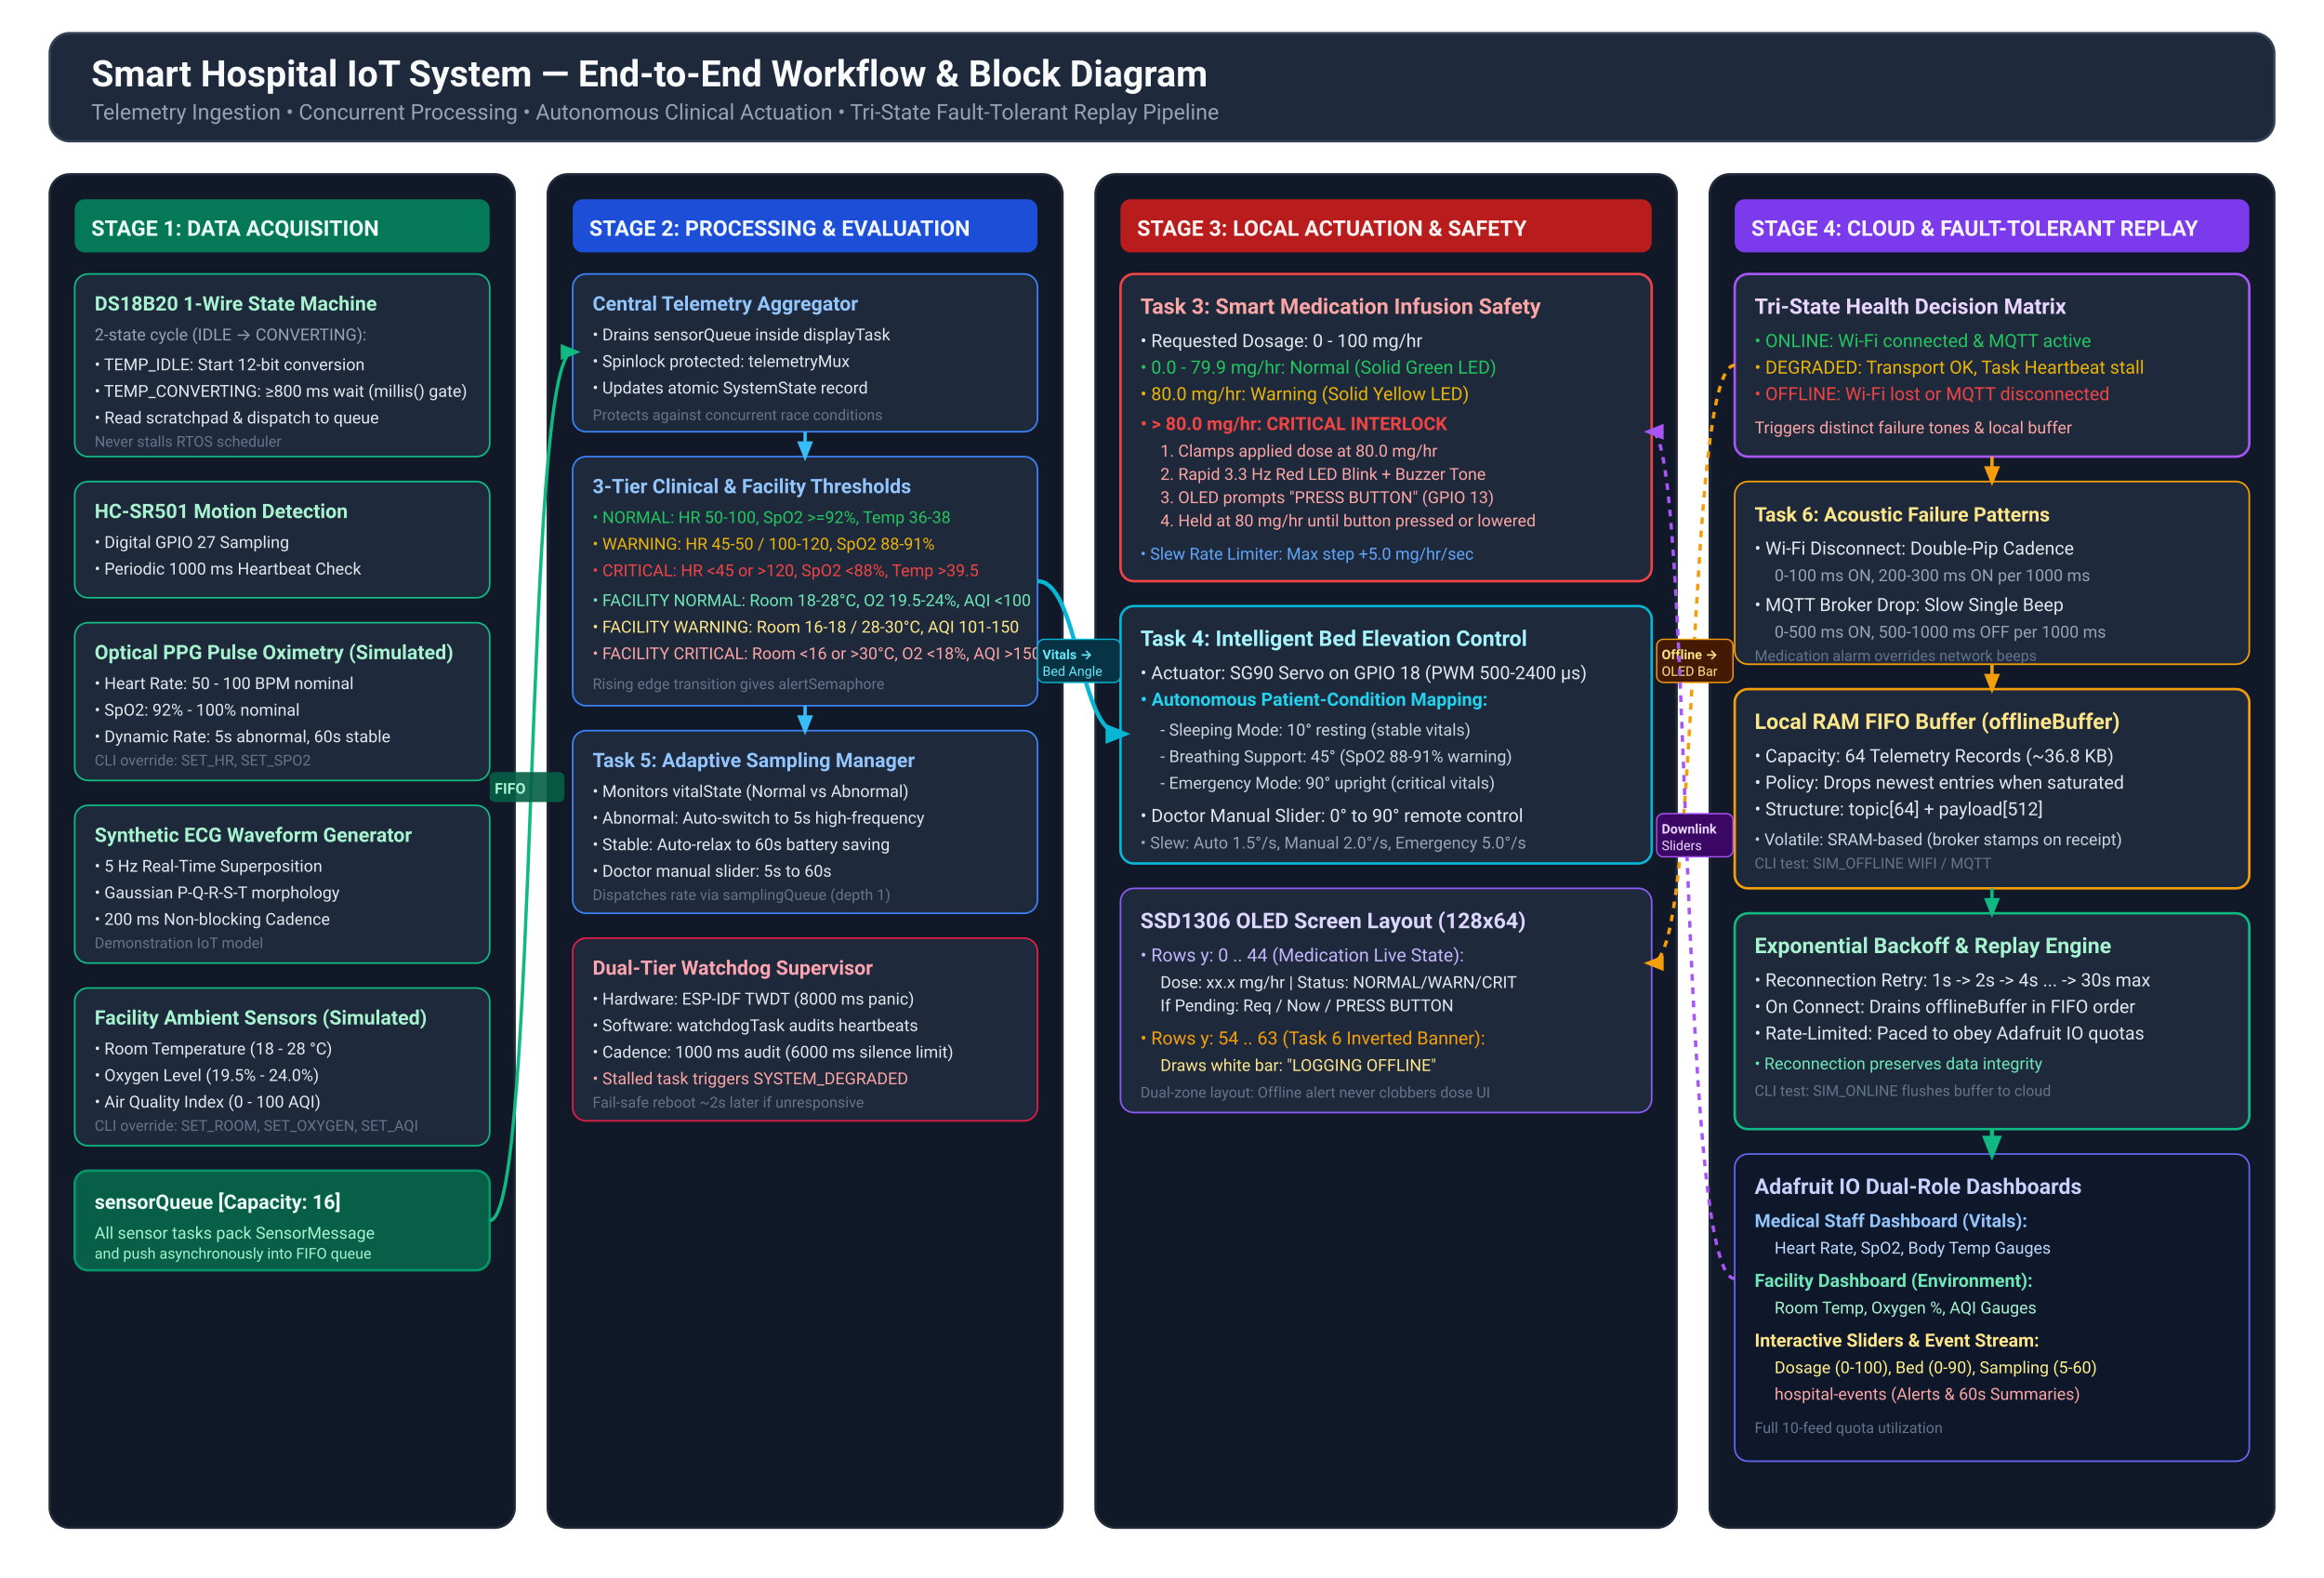
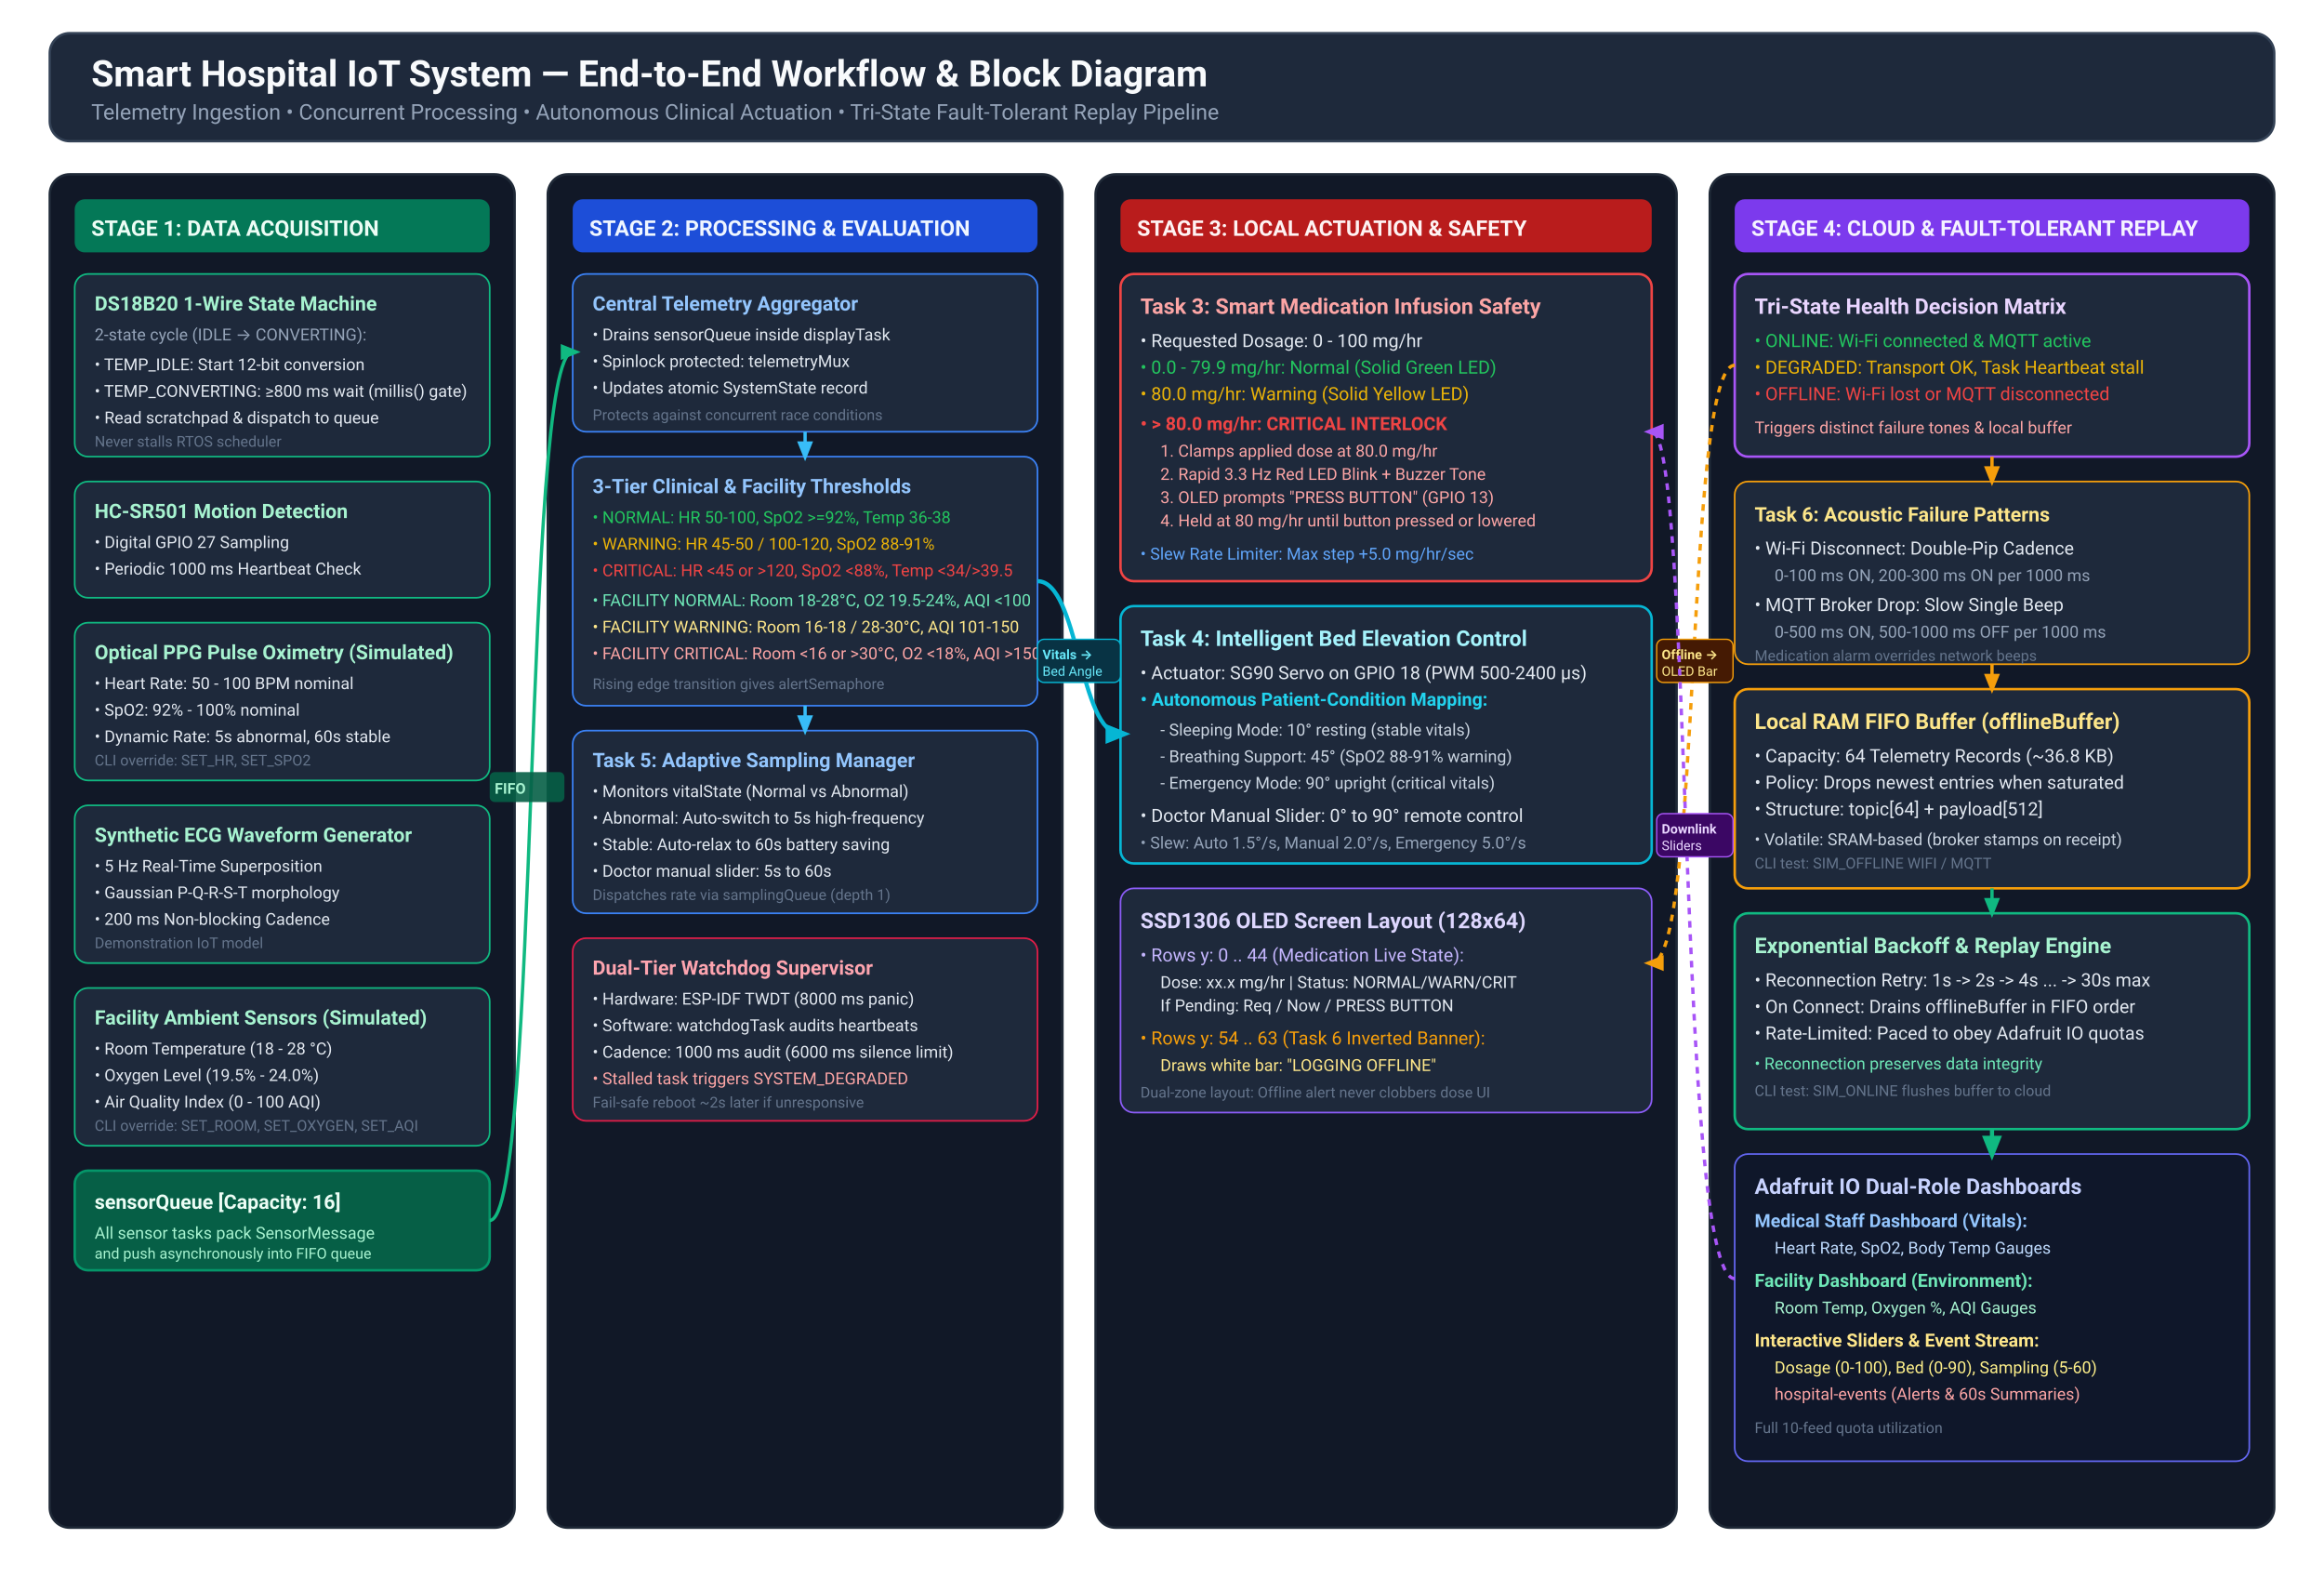
<svg xmlns="http://www.w3.org/2000/svg" viewBox="0 0 1400 950" width="1400" height="950" style="background:#0b1120; font-family:'Segoe UI', -apple-system, BlinkMacSystemFont, Roboto, sans-serif;">
  <defs>
    <linearGradient id="boxGrad1" x1="0%" y1="0%" x2="100%" y2="100%">
      <stop offset="0%" stop-color="#1e293b" />
      <stop offset="100%" stop-color="#0f172a" />
    </linearGradient>
    <linearGradient id="headerGrad" x1="0%" y1="0%" x2="100%" y2="0%">
      <stop offset="0%" stop-color="#1e3a8a" />
      <stop offset="100%" stop-color="#0f172a" />
    </linearGradient>
    <marker id="wfArrow" viewBox="0 0 10 10" refX="6" refY="5" markerWidth="6" markerHeight="6" orient="auto-start-reverse">
      <path d="M 0 1 L 10 5 L 0 9 z" fill="#38bdf8" />
    </marker>
    <marker id="wfArrowBlue" viewBox="0 0 10 10" refX="6" refY="5" markerWidth="6" markerHeight="6" orient="auto-start-reverse">
      <path d="M 0 1 L 10 5 L 0 9 z" fill="#38bdf8" />
    </marker>
    <marker id="wfArrowGreen" viewBox="0 0 10 10" refX="6" refY="5" markerWidth="6" markerHeight="6" orient="auto-start-reverse">
      <path d="M 0 1 L 10 5 L 0 9 z" fill="#10b981" />
    </marker>
    <marker id="wfArrowRed" viewBox="0 0 10 10" refX="6" refY="5" markerWidth="6" markerHeight="6" orient="auto-start-reverse">
      <path d="M 0 1 L 10 5 L 0 9 z" fill="#ef4444" />
    </marker>
    <marker id="wfArrowAmber" viewBox="0 0 10 10" refX="6" refY="5" markerWidth="6" markerHeight="6" orient="auto-start-reverse">
      <path d="M 0 1 L 10 5 L 0 9 z" fill="#f59e0b" />
    </marker>
    <marker id="wfArrowCyan" viewBox="0 0 10 10" refX="6" refY="5" markerWidth="6" markerHeight="6" orient="auto-start-reverse">
      <path d="M 0 1 L 10 5 L 0 9 z" fill="#06b6d4" />
    </marker>
    <marker id="wfArrowPurple" viewBox="0 0 10 10" refX="6" refY="5" markerWidth="6" markerHeight="6" orient="auto-start-reverse">
      <path d="M 0 1 L 10 5 L 0 9 z" fill="#a855f7" />
    </marker>
  </defs>
  <rect x="30" y="20" width="1340" height="65" rx="12" fill="#1e293b" stroke="#334155" stroke-width="1.5" />
  <text x="55" y="52" fill="#f8fafc" font-size="22" font-weight="bold">Smart Hospital IoT System — End-to-End Workflow &amp; Block Diagram</text>
  <text x="55" y="72" fill="#94a3b8" font-size="13">Telemetry Ingestion • Concurrent Processing • Autonomous Clinical Actuation • Tri-State Fault-Tolerant Replay Pipeline</text>
  <rect x="30" y="105" width="280" height="815" rx="12" fill="#111827" stroke="#1f2937" stroke-width="1.5" />
  <rect x="45" y="120" width="250" height="32" rx="6" fill="#047857" />
  <text x="55" y="142" fill="#ecfdf5" font-size="13" font-weight="bold">STAGE 1: DATA ACQUISITION</text>
  <g transform="translate(45, 165)">
    <rect x="0" y="0" width="250" height="110" rx="8" fill="#1e293b" stroke="#10b981" stroke-width="1" />
    <text x="12" y="22" fill="#a7f3d0" font-size="12" font-weight="bold">DS18B20 1-Wire State Machine</text>
    <text x="12" y="40" fill="#94a3b8" font-size="10">2-state cycle (IDLE → CONVERTING):</text>
    <text x="12" y="58" fill="#e2e8f0" font-size="10">• TEMP_IDLE: Start 12-bit conversion</text>
    <text x="12" y="74" fill="#e2e8f0" font-size="10">• TEMP_CONVERTING: ≥800 ms wait (millis() gate)</text>
    <text x="12" y="90" fill="#e2e8f0" font-size="10">• Read scratchpad &amp; dispatch to queue</text>
    <text x="12" y="104" fill="#64748b" font-size="9">Never stalls RTOS scheduler</text>
    <rect x="0" y="125" width="250" height="70" rx="8" fill="#1e293b" stroke="#10b981" stroke-width="1" />
    <text x="12" y="147" fill="#a7f3d0" font-size="12" font-weight="bold">HC-SR501 Motion Detection</text>
    <text x="12" y="165" fill="#e2e8f0" font-size="10">• Digital GPIO 27 Sampling</text>
    <text x="12" y="181" fill="#e2e8f0" font-size="10">• Periodic 1000 ms Heartbeat Check</text>
    <rect x="0" y="210" width="250" height="95" rx="8" fill="#1e293b" stroke="#10b981" stroke-width="1" />
    <text x="12" y="232" fill="#a7f3d0" font-size="12" font-weight="bold">Optical PPG Pulse Oximetry (Simulated)</text>
    <text x="12" y="250" fill="#e2e8f0" font-size="10">• Heart Rate: 50 - 100 BPM nominal</text>
    <text x="12" y="266" fill="#e2e8f0" font-size="10">• SpO2: 92% - 100% nominal</text>
    <text x="12" y="282" fill="#e2e8f0" font-size="10">• Dynamic Rate: 5s abnormal, 60s stable</text>
    <text x="12" y="296" fill="#64748b" font-size="9">CLI override: SET_HR, SET_SPO2</text>
    <rect x="0" y="320" width="250" height="95" rx="8" fill="#1e293b" stroke="#10b981" stroke-width="1" />
    <text x="12" y="342" fill="#a7f3d0" font-size="12" font-weight="bold">Synthetic ECG Waveform Generator</text>
    <text x="12" y="360" fill="#e2e8f0" font-size="10">• 5 Hz Real-Time Superposition</text>
    <text x="12" y="376" fill="#e2e8f0" font-size="10">• Gaussian P-Q-R-S-T morphology</text>
    <text x="12" y="392" fill="#e2e8f0" font-size="10">• 200 ms Non-blocking Cadence</text>
    <text x="12" y="406" fill="#64748b" font-size="9">Demonstration IoT model</text>
    <rect x="0" y="430" width="250" height="95" rx="8" fill="#1e293b" stroke="#10b981" stroke-width="1" />
    <text x="12" y="452" fill="#a7f3d0" font-size="12" font-weight="bold">Facility Ambient Sensors (Simulated)</text>
    <text x="12" y="470" fill="#e2e8f0" font-size="10">• Room Temperature (18 - 28 °C)</text>
    <text x="12" y="486" fill="#e2e8f0" font-size="10">• Oxygen Level (19.5% - 24.0%)</text>
    <text x="12" y="502" fill="#e2e8f0" font-size="10">• Air Quality Index (0 - 100 AQI)</text>
    <text x="12" y="516" fill="#64748b" font-size="9">CLI override: SET_ROOM, SET_OXYGEN, SET_AQI</text>
    <rect x="0" y="540" width="250" height="60" rx="8" fill="#065f46" stroke="#059669" stroke-width="1.5" />
    <text x="12" y="563" fill="#ecfdf5" font-size="12" font-weight="bold">sensorQueue [Capacity: 16]</text>
    <text x="12" y="581" fill="#a7f3d0" font-size="10">All sensor tasks pack SensorMessage</text>
    <text x="12" y="593" fill="#a7f3d0" font-size="9">and push asynchronously into FIFO queue</text>
  </g>
  <rect x="330" y="105" width="310" height="815" rx="12" fill="#111827" stroke="#1f2937" stroke-width="1.5" />
  <rect x="345" y="120" width="280" height="32" rx="6" fill="#1d4ed8" />
  <text x="355" y="142" fill="#eff6ff" font-size="13" font-weight="bold">STAGE 2: PROCESSING &amp; EVALUATION</text>
  <g transform="translate(345, 165)">
    <rect x="0" y="0" width="280" height="95" rx="8" fill="#1e293b" stroke="#3b82f6" stroke-width="1" />
    <text x="12" y="22" fill="#93c5fd" font-size="12" font-weight="bold">Central Telemetry Aggregator</text>
    <text x="12" y="40" fill="#e2e8f0" font-size="10">• Drains sensorQueue inside displayTask</text>
    <text x="12" y="56" fill="#e2e8f0" font-size="10">• Spinlock protected: telemetryMux</text>
    <text x="12" y="72" fill="#e2e8f0" font-size="10">• Updates atomic SystemState record</text>
    <text x="12" y="88" fill="#64748b" font-size="9">Protects against concurrent race conditions</text>
    <rect x="0" y="110" width="280" height="150" rx="8" fill="#1e293b" stroke="#3b82f6" stroke-width="1" />
    <text x="12" y="132" fill="#93c5fd" font-size="12" font-weight="bold">3-Tier Clinical &amp; Facility Thresholds</text>
    <text x="12" y="150" fill="#22c55e" font-size="10">• NORMAL: HR 50-100, SpO2 &gt;=92%, Temp 36-38</text>
    <text x="12" y="166" fill="#eab308" font-size="10">• WARNING: HR 45-50 / 100-120, SpO2 88-91%</text>
-     <text x="12" y="182" fill="#ef4444" font-size="10">• CRITICAL: HR &lt;45 or &gt;120, SpO2 &lt;88%, Temp &gt;39.5</text>
+     <text x="12" y="182" fill="#ef4444" font-size="10">• CRITICAL: HR &lt;45 or &gt;120, SpO2 &lt;88%, Temp &lt;34/&gt;39.5</text>
    <text x="12" y="200" fill="#6ee7b7" font-size="10">• FACILITY NORMAL: Room 18-28°C, O2 19.5-24%, AQI &lt;100</text>
    <text x="12" y="216" fill="#fde68a" font-size="10">• FACILITY WARNING: Room 16-18 / 28-30°C, AQI 101-150</text>
    <text x="12" y="232" fill="#fca5a5" font-size="10">• FACILITY CRITICAL: Room &lt;16 or &gt;30°C, O2 &lt;18%, AQI &gt;150</text>
    <text x="12" y="250" fill="#64748b" font-size="9">Rising edge transition gives alertSemaphore</text>
    <rect x="0" y="275" width="280" height="110" rx="8" fill="#1e293b" stroke="#3b82f6" stroke-width="1" />
    <text x="12" y="297" fill="#93c5fd" font-size="12" font-weight="bold">Task 5: Adaptive Sampling Manager</text>
    <text x="12" y="315" fill="#e2e8f0" font-size="10">• Monitors vitalState (Normal vs Abnormal)</text>
    <text x="12" y="331" fill="#e2e8f0" font-size="10">• Abnormal: Auto-switch to 5s high-frequency</text>
    <text x="12" y="347" fill="#e2e8f0" font-size="10">• Stable: Auto-relax to 60s battery saving</text>
    <text x="12" y="363" fill="#e2e8f0" font-size="10">• Doctor manual slider: 5s to 60s</text>
    <text x="12" y="377" fill="#64748b" font-size="9">Dispatches rate via samplingQueue (depth 1)</text>
    <rect x="0" y="400" width="280" height="110" rx="8" fill="#1e293b" stroke="#e11d48" stroke-width="1" />
    <text x="12" y="422" fill="#fda4af" font-size="12" font-weight="bold">Dual-Tier Watchdog Supervisor</text>
    <text x="12" y="440" fill="#e2e8f0" font-size="10">• Hardware: ESP-IDF TWDT (8000 ms panic)</text>
    <text x="12" y="456" fill="#e2e8f0" font-size="10">• Software: watchdogTask audits heartbeats</text>
    <text x="12" y="472" fill="#e2e8f0" font-size="10">• Cadence: 1000 ms audit (6000 ms silence limit)</text>
    <text x="12" y="488" fill="#fca5a5" font-size="10">• Stalled task triggers SYSTEM_DEGRADED</text>
    <text x="12" y="502" fill="#64748b" font-size="9">Fail-safe reboot ~2s later if unresponsive</text>
  </g>
  <rect x="660" y="105" width="350" height="815" rx="12" fill="#111827" stroke="#1f2937" stroke-width="1.5" />
  <rect x="675" y="120" width="320" height="32" rx="6" fill="#b91c1c" />
  <text x="685" y="142" fill="#fef2f2" font-size="13" font-weight="bold">STAGE 3: LOCAL ACTUATION &amp; SAFETY</text>
  <g transform="translate(675, 165)">
    <rect x="0" y="0" width="320" height="185" rx="8" fill="#1e293b" stroke="#ef4444" stroke-width="1.5" />
    <text x="12" y="24" fill="#fca5a5" font-size="13" font-weight="bold">Task 3: Smart Medication Infusion Safety</text>
    <text x="12" y="44" fill="#e2e8f0" font-size="11">• Requested Dosage: 0 - 100 mg/hr</text>
    <text x="12" y="60" fill="#22c55e" font-size="11">• 0.0 - 79.9 mg/hr: Normal (Solid Green LED)</text>
    <text x="12" y="76" fill="#eab308" font-size="11">• 80.0 mg/hr: Warning (Solid Yellow LED)</text>
    <text x="12" y="94" fill="#ef4444" font-size="11" font-weight="bold">• &gt; 80.0 mg/hr: CRITICAL INTERLOCK</text>
    <text x="24" y="110" fill="#fca5a5" font-size="10">1. Clamps applied dose at 80.0 mg/hr</text>
    <text x="24" y="124" fill="#fca5a5" font-size="10">2. Rapid 3.3 Hz Red LED Blink + Buzzer Tone</text>
    <text x="24" y="138" fill="#fca5a5" font-size="10">3. OLED prompts "PRESS BUTTON" (GPIO 13)</text>
    <text x="24" y="152" fill="#fca5a5" font-size="10">4. Held at 80 mg/hr until button pressed or lowered</text>
    <text x="12" y="172" fill="#60a5fa" font-size="10">• Slew Rate Limiter: Max step +5.0 mg/hr/sec</text>
    <rect x="0" y="200" width="320" height="155" rx="8" fill="#1e293b" stroke="#06b6d4" stroke-width="1.5" />
    <text x="12" y="224" fill="#a5f3fc" font-size="13" font-weight="bold">Task 4: Intelligent Bed Elevation Control</text>
    <text x="12" y="244" fill="#e2e8f0" font-size="11">• Actuator: SG90 Servo on GPIO 18 (PWM 500-2400 μs)</text>
    <text x="12" y="260" fill="#22d3ee" font-size="11" font-weight="bold">• Autonomous Patient-Condition Mapping:</text>
    <text x="24" y="278" fill="#cbd5e1" font-size="10">- Sleeping Mode: 10° resting (stable vitals)</text>
    <text x="24" y="294" fill="#cbd5e1" font-size="10">- Breathing Support: 45° (SpO2 88-91% warning)</text>
    <text x="24" y="310" fill="#cbd5e1" font-size="10">- Emergency Mode: 90° upright (critical vitals)</text>
    <text x="12" y="330" fill="#e2e8f0" font-size="11">• Doctor Manual Slider: 0° to 90° remote control</text>
    <text x="12" y="346" fill="#94a3b8" font-size="10">• Slew: Auto 1.5°/s, Manual 2.0°/s, Emergency 5.0°/s</text>
    <rect x="0" y="370" width="320" height="135" rx="8" fill="#1e293b" stroke="#8b5cf6" stroke-width="1" />
    <text x="12" y="394" fill="#ddd6fe" font-size="13" font-weight="bold">SSD1306 OLED Screen Layout (128x64)</text>
    <text x="12" y="414" fill="#c4b5fd" font-size="11">• Rows y: 0 .. 44 (Medication Live State):</text>
    <text x="24" y="430" fill="#e2e8f0" font-size="10">Dose: xx.x mg/hr | Status: NORMAL/WARN/CRIT</text>
    <text x="24" y="444" fill="#e2e8f0" font-size="10">If Pending: Req / Now / PRESS BUTTON</text>
    <text x="12" y="464" fill="#f59e0b" font-size="11">• Rows y: 54 .. 63 (Task 6 Inverted Banner):</text>
    <text x="24" y="480" fill="#fde68a" font-size="10">Draws white bar: "LOGGING OFFLINE"</text>
    <text x="12" y="496" fill="#64748b" font-size="9">Dual-zone layout: Offline alert never clobbers dose UI</text>
  </g>
  <rect x="1030" y="105" width="340" height="815" rx="12" fill="#111827" stroke="#1f2937" stroke-width="1.5" />
  <rect x="1045" y="120" width="310" height="32" rx="6" fill="#7c3aed" />
  <text x="1055" y="142" fill="#f5f3ff" font-size="13" font-weight="bold">STAGE 4: CLOUD &amp; FAULT-TOLERANT REPLAY</text>
  <g transform="translate(1045, 165)">
    <rect x="0" y="0" width="310" height="110" rx="8" fill="#1e293b" stroke="#a855f7" stroke-width="1.5" />
    <text x="12" y="24" fill="#e9d5ff" font-size="13" font-weight="bold">Tri-State Health Decision Matrix</text>
    <text x="12" y="44" fill="#22c55e" font-size="11">• ONLINE: Wi-Fi connected &amp; MQTT active</text>
    <text x="12" y="60" fill="#eab308" font-size="11">• DEGRADED: Transport OK, Task Heartbeat stall</text>
    <text x="12" y="76" fill="#ef4444" font-size="11">• OFFLINE: Wi-Fi lost or MQTT disconnected</text>
    <text x="12" y="96" fill="#fca5a5" font-size="10">Triggers distinct failure tones &amp; local buffer</text>
    <rect x="0" y="125" width="310" height="110" rx="8" fill="#1e293b" stroke="#f59e0b" stroke-width="1" />
    <text x="12" y="149" fill="#fde68a" font-size="12" font-weight="bold">Task 6: Acoustic Failure Patterns</text>
    <text x="12" y="169" fill="#e2e8f0" font-size="11">• Wi-Fi Disconnect: Double-Pip Cadence</text>
    <text x="24" y="185" fill="#94a3b8" font-size="10">0-100 ms ON, 200-300 ms ON per 1000 ms</text>
    <text x="12" y="203" fill="#e2e8f0" font-size="11">• MQTT Broker Drop: Slow Single Beep</text>
    <text x="24" y="219" fill="#94a3b8" font-size="10">0-500 ms ON, 500-1000 ms OFF per 1000 ms</text>
    <text x="12" y="233" fill="#64748b" font-size="9">Medication alarm overrides network beeps</text>
    <rect x="0" y="250" width="310" height="120" rx="8" fill="#1e293b" stroke="#f59e0b" stroke-width="1.5" />
    <text x="12" y="274" fill="#fde68a" font-size="13" font-weight="bold">Local RAM FIFO Buffer (offlineBuffer)</text>
    <text x="12" y="294" fill="#e2e8f0" font-size="11">• Capacity: 64 Telemetry Records (~36.8 KB)</text>
    <text x="12" y="310" fill="#e2e8f0" font-size="11">• Policy: Drops newest entries when saturated</text>
    <text x="12" y="326" fill="#e2e8f0" font-size="11">• Structure: topic[64] + payload[512]</text>
    <text x="12" y="344" fill="#cbd5e1" font-size="10">• Volatile: SRAM-based (broker stamps on receipt)</text>
    <text x="12" y="358" fill="#64748b" font-size="9">CLI test: SIM_OFFLINE WIFI / MQTT</text>
    <rect x="0" y="385" width="310" height="130" rx="8" fill="#1e293b" stroke="#10b981" stroke-width="1.5" />
    <text x="12" y="409" fill="#a7f3d0" font-size="13" font-weight="bold">Exponential Backoff &amp; Replay Engine</text>
    <text x="12" y="429" fill="#e2e8f0" font-size="11">• Reconnection Retry: 1s -&gt; 2s -&gt; 4s ... -&gt; 30s max</text>
    <text x="12" y="445" fill="#e2e8f0" font-size="11">• On Connect: Drains offlineBuffer in FIFO order</text>
    <text x="12" y="461" fill="#e2e8f0" font-size="11">• Rate-Limited: Paced to obey Adafruit IO quotas</text>
    <text x="12" y="479" fill="#6ee7b7" font-size="10">• Reconnection preserves data integrity</text>
    <text x="12" y="495" fill="#64748b" font-size="9">CLI test: SIM_ONLINE flushes buffer to cloud</text>
    <rect x="0" y="530" width="310" height="185" rx="8" fill="#0f172a" stroke="#6366f1" stroke-width="1" />
    <text x="12" y="554" fill="#c7d2fe" font-size="13" font-weight="bold">Adafruit IO Dual-Role Dashboards</text>
    <text x="12" y="574" fill="#93c5fd" font-size="11" font-weight="bold">Medical Staff Dashboard (Vitals):</text>
    <text x="24" y="590" fill="#bfdbfe" font-size="10">Heart Rate, SpO2, Body Temp Gauges</text>
    <text x="12" y="610" fill="#6ee7b7" font-size="11" font-weight="bold">Facility Dashboard (Environment):</text>
    <text x="24" y="626" fill="#a7f3d0" font-size="10">Room Temp, Oxygen %, AQI Gauges</text>
    <text x="12" y="646" fill="#fde68a" font-size="11" font-weight="bold">Interactive Sliders &amp; Event Stream:</text>
    <text x="24" y="662" fill="#fef08a" font-size="10">Dosage (0-100), Bed (0-90), Sampling (5-60)</text>
    <text x="24" y="678" fill="#fca5a5" font-size="10">hospital-events (Alerts &amp; 60s Summaries)</text>
    <text x="12" y="698" fill="#64748b" font-size="9">Full 10-feed quota utilization</text>
  </g>
  <path d="M 295 735 C 325 735, 315 212, 345 212" stroke="#10b981" stroke-width="2" fill="none" marker-end="url(#wfArrowGreen)" />
  <rect x="295" y="465" width="45" height="18" rx="3" fill="#065f46" opacity="0.9" />
  <text x="298" y="478" fill="#a7f3d0" font-size="9" font-weight="bold">FIFO</text>
  <path d="M 485 260 L 485 273" stroke="#38bdf8" stroke-width="2" fill="none" marker-end="url(#wfArrowBlue)" />
  <path d="M 485 425 L 485 438" stroke="#38bdf8" stroke-width="2" fill="none" marker-end="url(#wfArrowBlue)" />
  <path d="M 625 350 C 650 350, 650 442, 675 442" stroke="#06b6d4" stroke-width="2.5" fill="none" marker-end="url(#wfArrowCyan)" />
  <rect x="625" y="385" width="50" height="26" rx="4" fill="#083344" stroke="#06b6d4" stroke-width="0.8" />
  <text x="628" y="397" fill="#67e8f9" font-size="8" font-weight="bold">Vitals →</text>
  <text x="628" y="407" fill="#67e8f9" font-size="8">Bed Angle</text>
  <path d="M 1200 680 L 1200 693" stroke="#10b981" stroke-width="2.5" fill="none" marker-end="url(#wfArrowGreen)" />
  <path d="M 1200 275 L 1200 288" stroke="#f59e0b" stroke-width="2" fill="none" marker-end="url(#wfArrowAmber)" />
  <path d="M 1200 400 L 1200 413" stroke="#f59e0b" stroke-width="2" fill="none" marker-end="url(#wfArrowAmber)" />
  <path d="M 1200 535 L 1200 548" stroke="#10b981" stroke-width="2" fill="none" marker-end="url(#wfArrowGreen)" />
  <path d="M 1045 220 C 1015 220, 1025 580, 995 580" stroke="#f59e0b" stroke-width="2" stroke-dasharray="4,4" fill="none" marker-end="url(#wfArrowAmber)" />
  <rect x="998" y="385" width="46" height="26" rx="4" fill="#451a03" stroke="#f59e0b" stroke-width="0.8" />
  <text x="1001" y="397" fill="#fde68a" font-size="8" font-weight="bold">Offline →</text>
  <text x="1001" y="407" fill="#fde68a" font-size="8">OLED Bar</text>
  <path d="M 1045 770 C 1010 770, 1020 260, 995 260" stroke="#a855f7" stroke-width="2" stroke-dasharray="4,4" fill="none" marker-end="url(#wfArrowPurple)" />
  <rect x="998" y="490" width="46" height="26" rx="4" fill="#3b0764" stroke="#a855f7" stroke-width="0.8" />
  <text x="1001" y="502" fill="#e9d5ff" font-size="8" font-weight="bold">Downlink</text>
  <text x="1001" y="512" fill="#e9d5ff" font-size="8">Sliders</text>
</svg>
